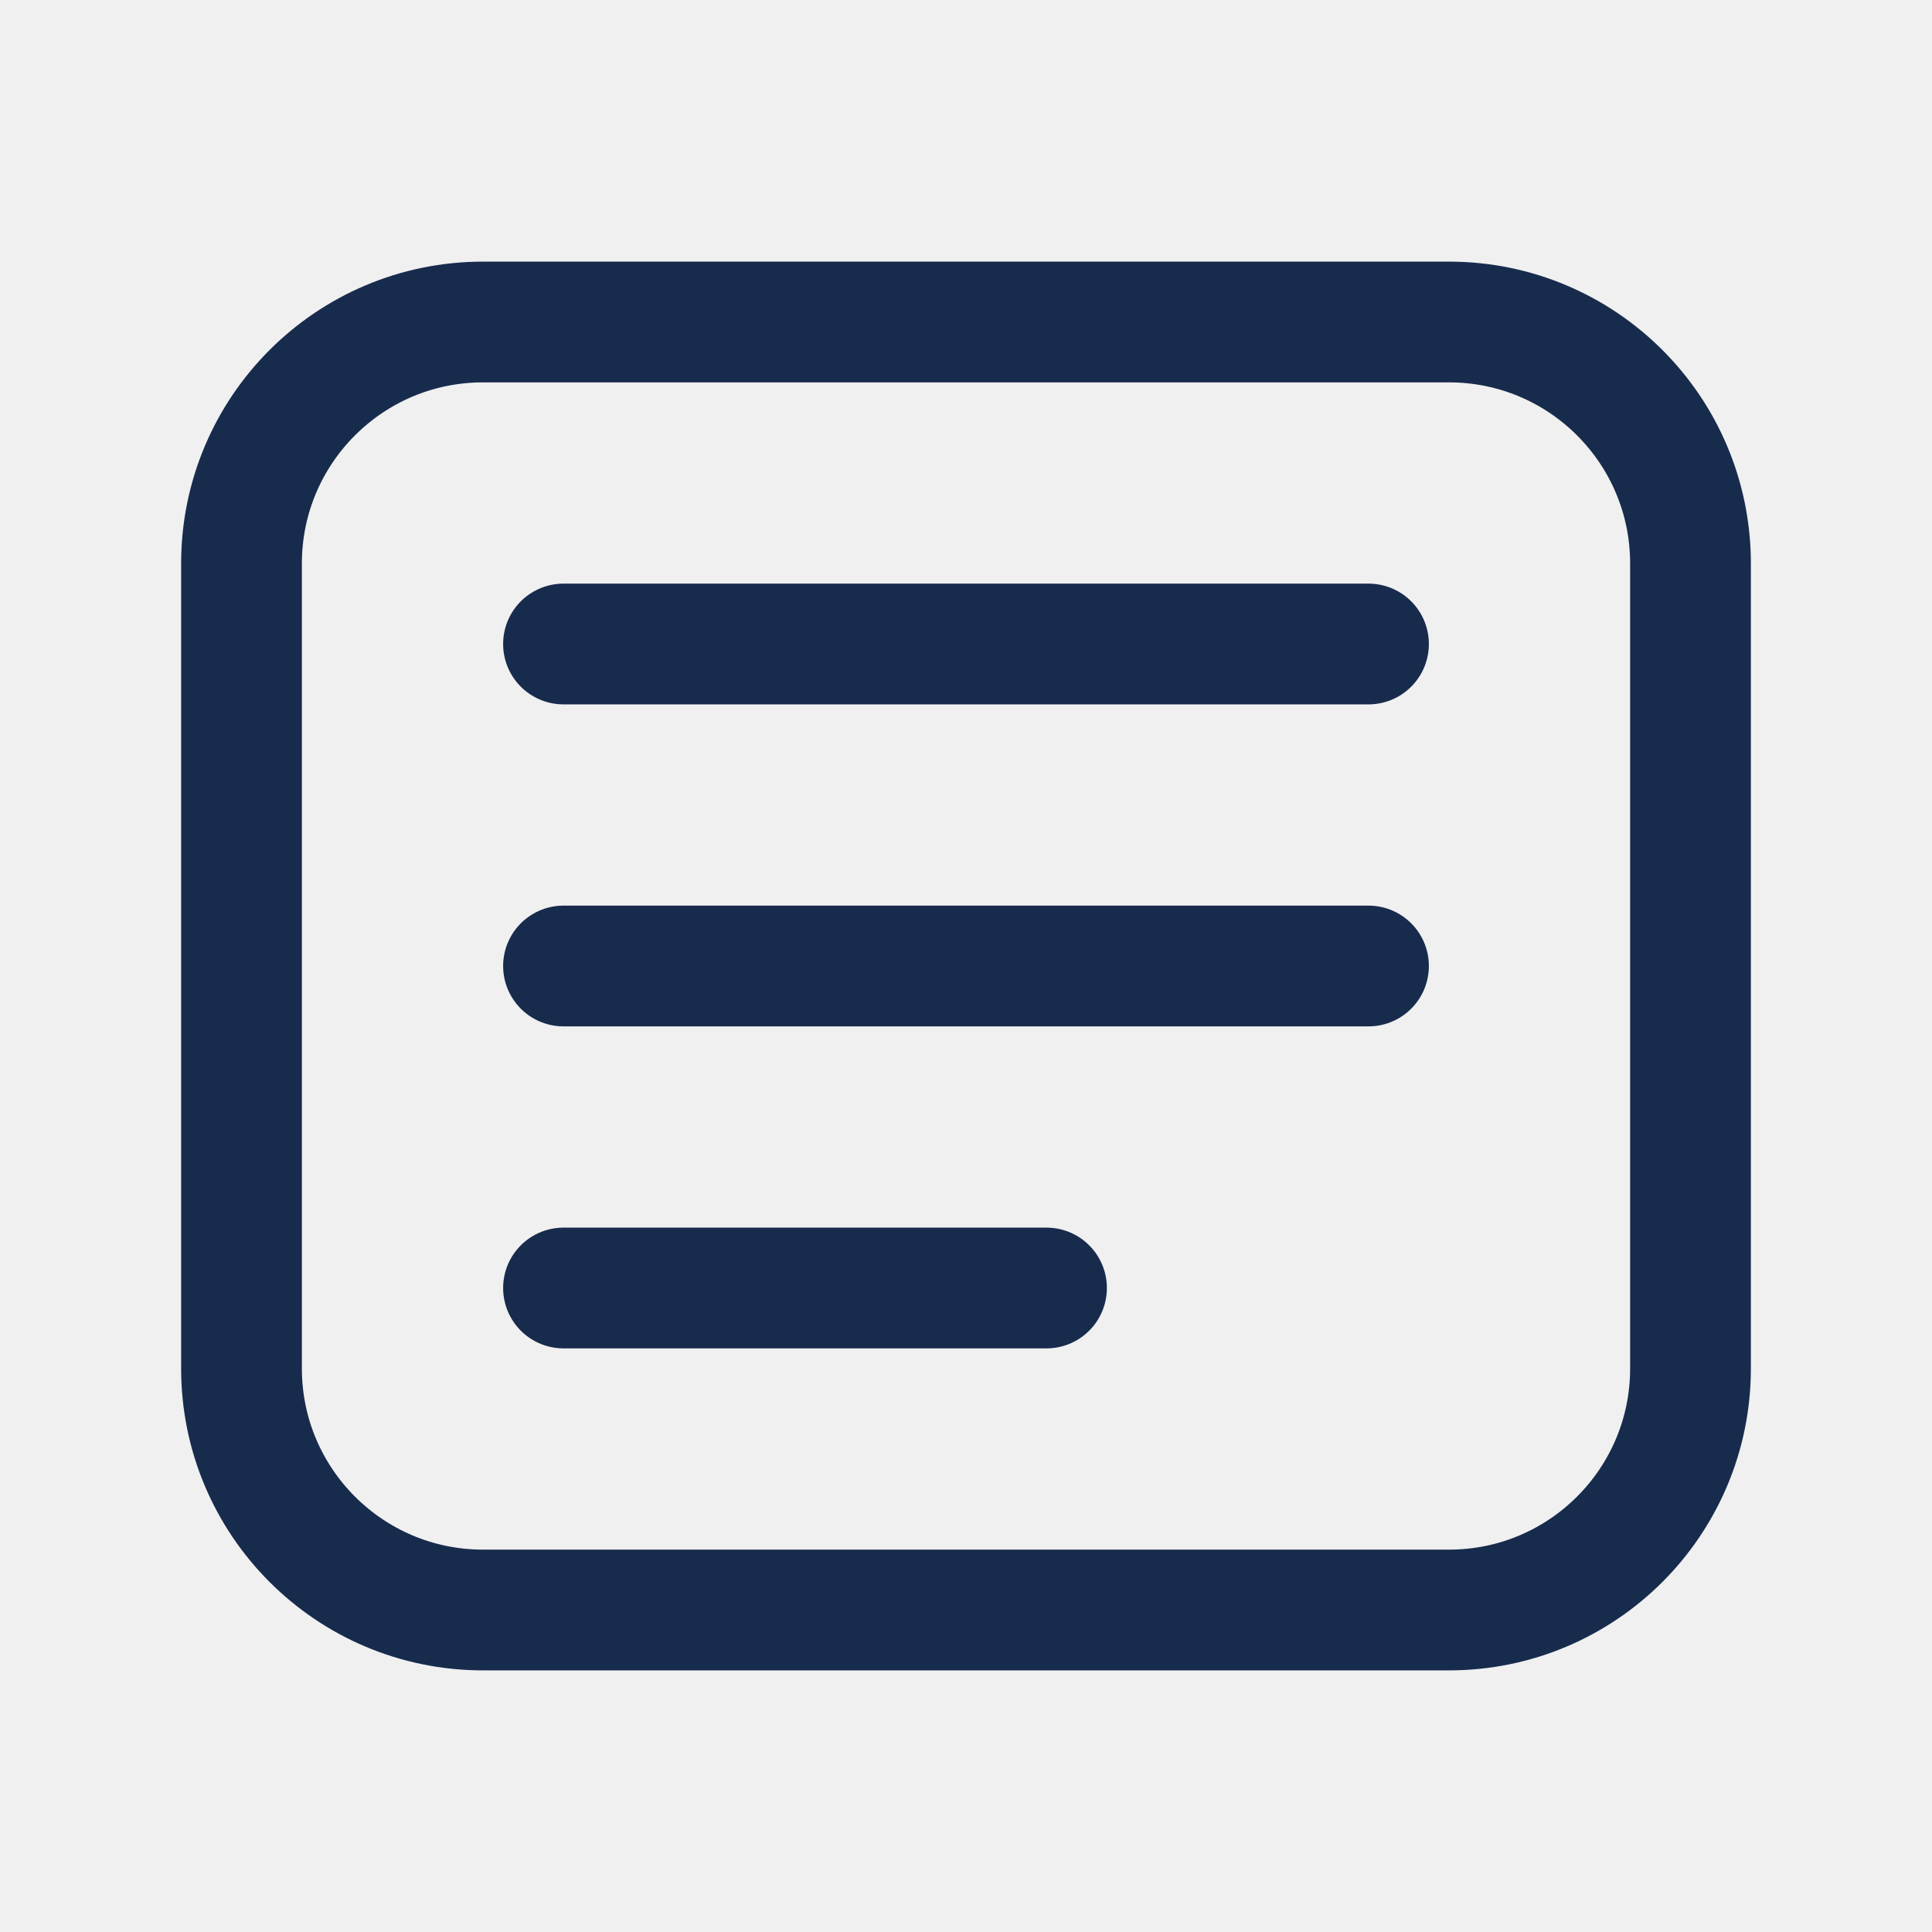
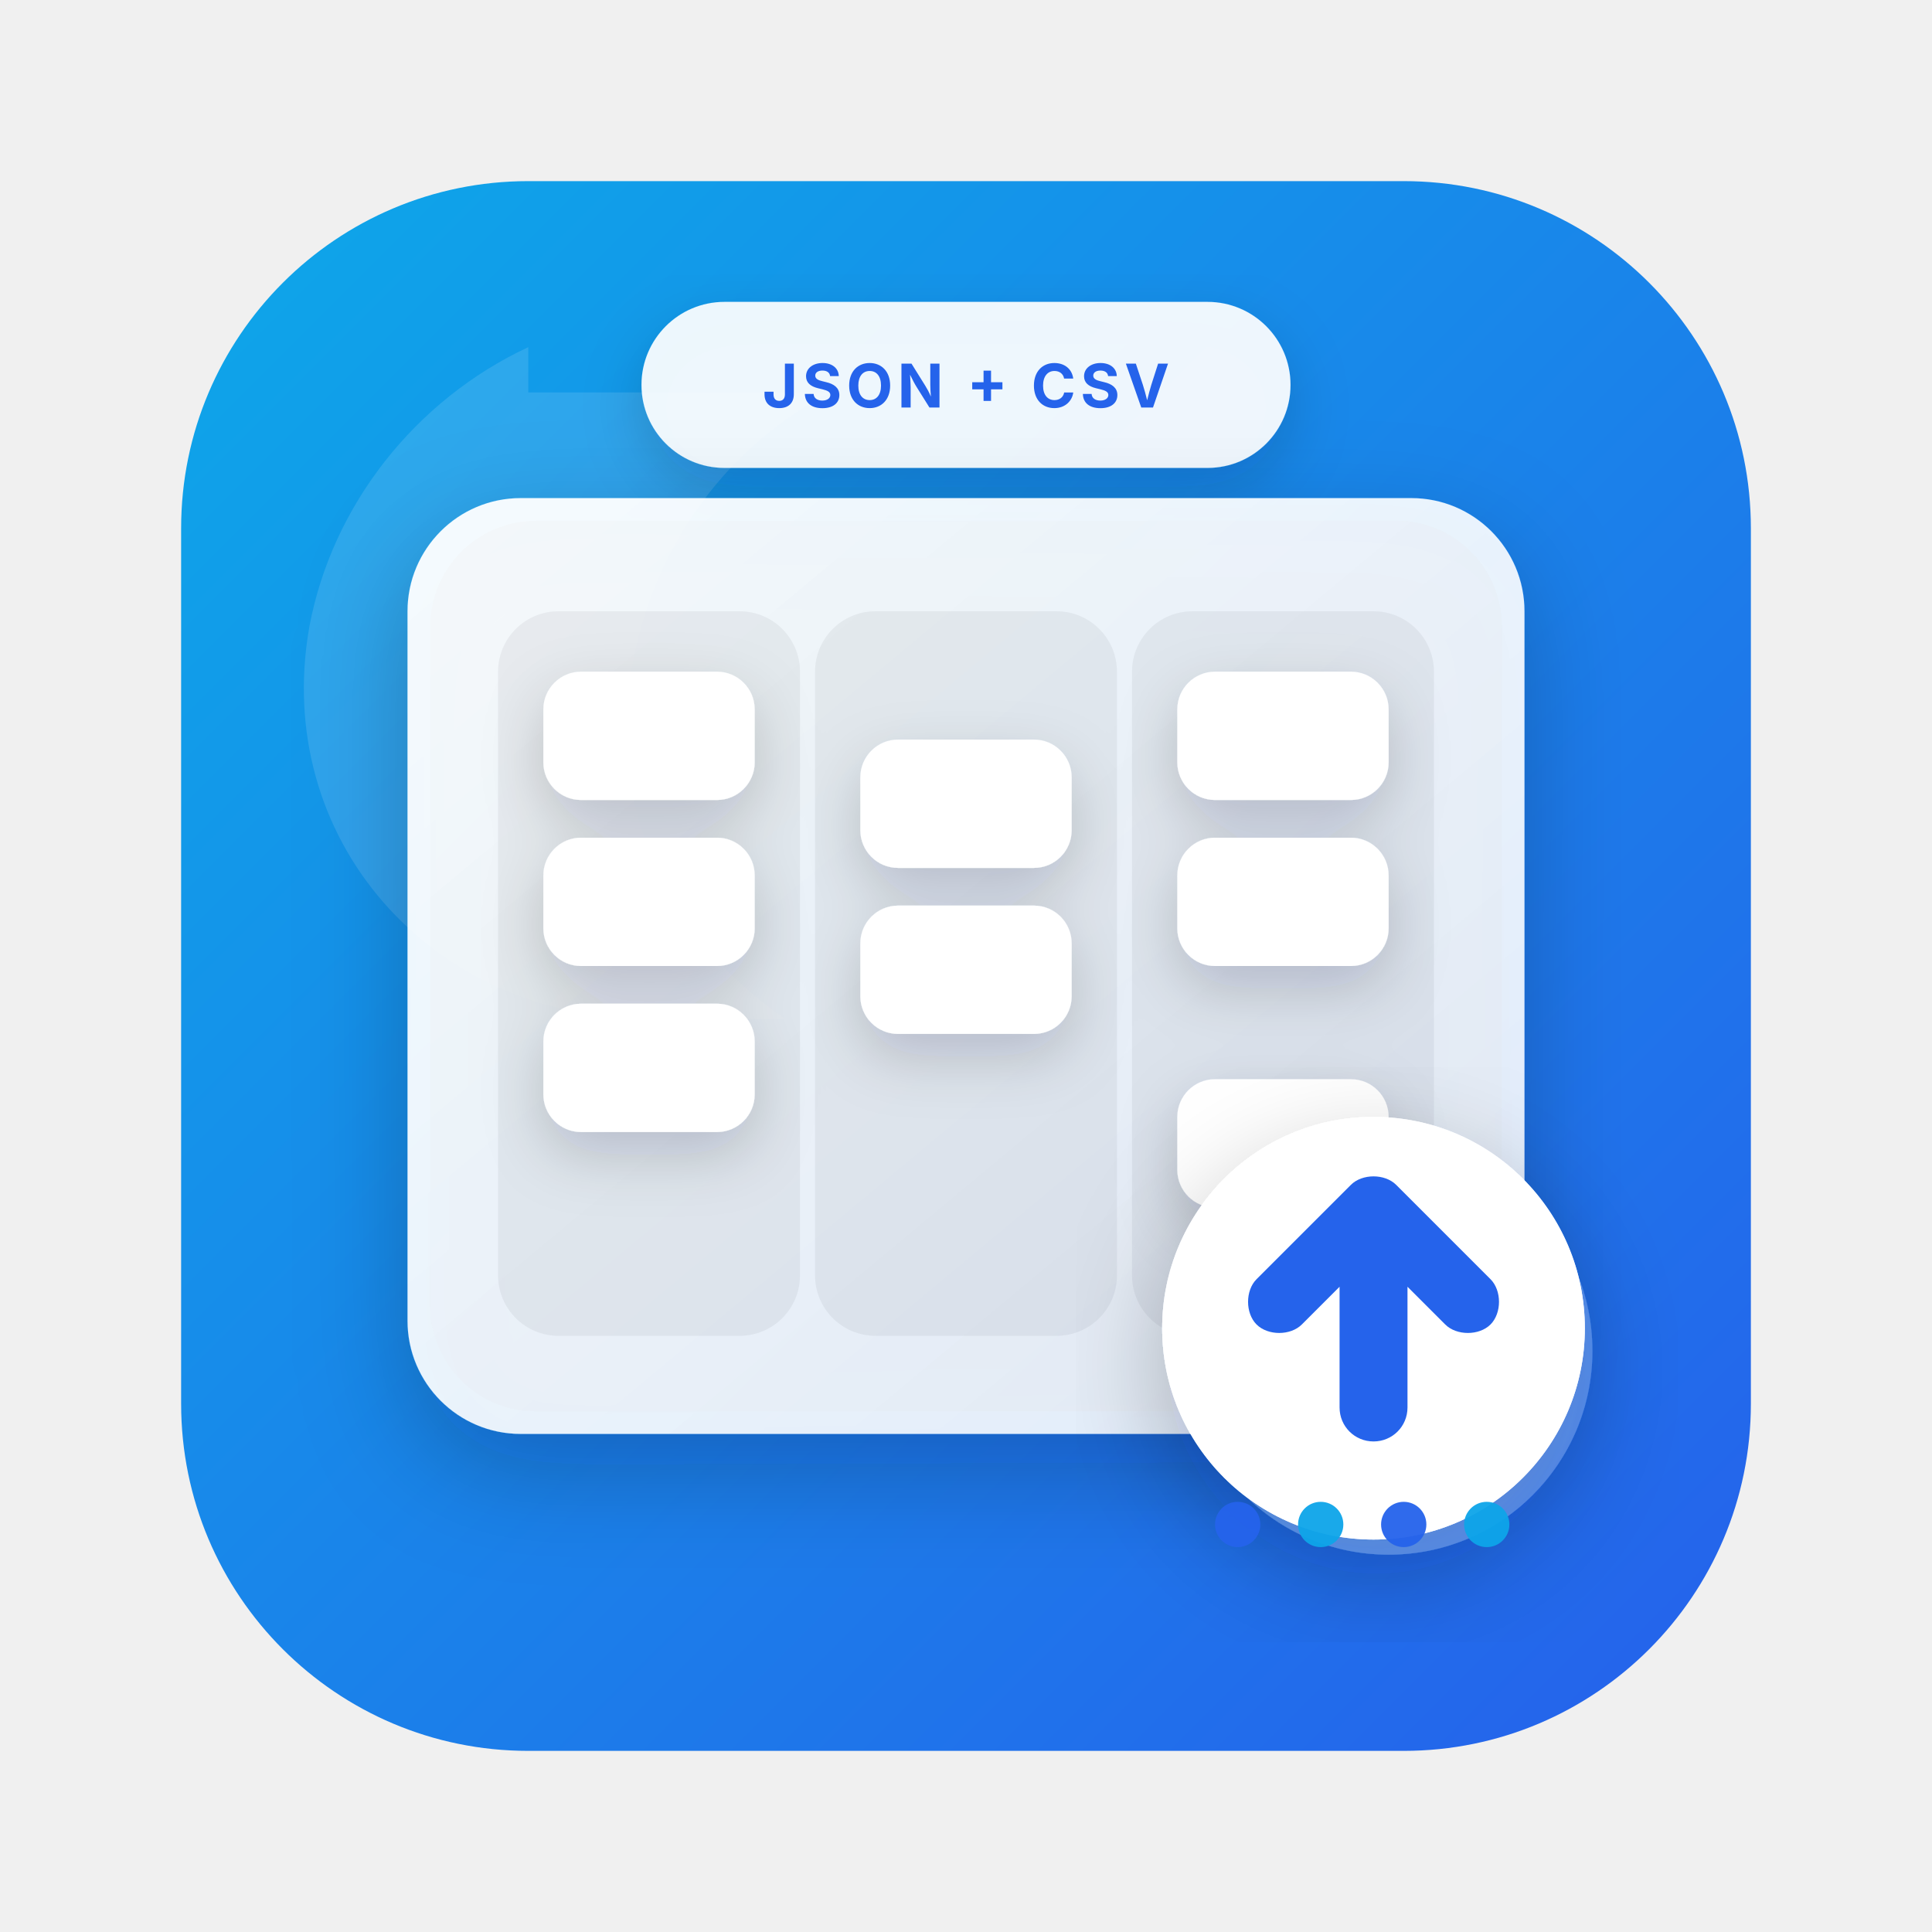
- <svg xmlns="http://www.w3.org/2000/svg" viewBox="0 0 24 24" fill="none">
-   <rect x="3" y="4" width="18" height="16" rx="3" stroke="#172B4D" stroke-width="1.5" />
-   <path d="M7 8h10M7 12h10M7 16h6" stroke="#172B4D" stroke-width="1.5" stroke-linecap="round" />
+ <svg xmlns="http://www.w3.org/2000/svg" width="512" height="512" viewBox="0 0 512 512" role="img" aria-label="Import JSON and CSV to board logo">
+   <defs>
+     <linearGradient id="bg" x1="64" y1="64" x2="448" y2="448" gradientUnits="userSpaceOnUse">
+       <stop offset="0" stop-color="#0ea5e9" />
+       <stop offset="1" stop-color="#2563eb" />
+     </linearGradient>
+     <linearGradient id="card" x1="0" y1="0" x2="1" y2="1">
+       <stop offset="0" stop-color="#ffffff" stop-opacity="0.95" />
+       <stop offset="1" stop-color="#ffffff" stop-opacity="0.85" />
+     </linearGradient>
+     <filter id="shadow" x="-20%" y="-20%" width="140%" height="140%">
+       <feDropShadow dx="0" dy="10" stdDeviation="14" flood-color="#0b1220" flood-opacity="0.25" />
+     </filter>
+     <filter id="soft" x="-30%" y="-30%" width="160%" height="160%">
+       <feDropShadow dx="0" dy="6" stdDeviation="8" flood-color="#0b1220" flood-opacity="0.18" />
+     </filter>
+   </defs>
+   <rect x="48" y="48" width="416" height="416" rx="92" fill="url(#bg)" />
+   <path d="M140 92c-30 14-52 42-58 74-10 56 32 104 90 104h36c-32-22-48-58-40-96 6-30 25-56 52-70H140z" fill="#ffffff" opacity="0.12" />
+   <g filter="url(#soft)">
+     <rect x="170" y="80" width="172" height="44" rx="22" fill="#ffffff" opacity="0.92" />
+   </g>
+   <text x="256" y="108" text-anchor="middle" font-family="-apple-system, BlinkMacSystemFont, Segoe UI, Inter, Roboto, Helvetica, Arial, sans-serif" font-size="16" font-weight="700" letter-spacing="1.2" fill="#2563eb">JSON + CSV</text>
+   <g filter="url(#shadow)">
+     <rect x="114" y="138" width="284" height="236" rx="28" fill="#0b1220" opacity="0.18" />
+     <rect x="108" y="132" width="296" height="248" rx="30" fill="url(#card)" />
+   </g>
+   <g opacity="0.95">
+     <rect x="132" y="162" width="80" height="192" rx="16" fill="#0b1220" opacity="0.06" />
+     <rect x="216" y="162" width="80" height="192" rx="16" fill="#0b1220" opacity="0.06" />
+     <rect x="300" y="162" width="80" height="192" rx="16" fill="#0b1220" opacity="0.06" />
+   </g>
+   <g filter="url(#soft)">
+     <rect x="144" y="178" width="56" height="34" rx="10" fill="#ffffff" />
+     <rect x="144" y="222" width="56" height="34" rx="10" fill="#ffffff" />
+     <rect x="144" y="266" width="56" height="34" rx="10" fill="#ffffff" />
+     <rect x="228" y="196" width="56" height="34" rx="10" fill="#ffffff" />
+     <rect x="228" y="240" width="56" height="34" rx="10" fill="#ffffff" />
+     <rect x="312" y="178" width="56" height="34" rx="10" fill="#ffffff" />
+     <rect x="312" y="222" width="56" height="34" rx="10" fill="#ffffff" />
+     <rect x="312" y="286" width="56" height="34" rx="10" fill="#ffffff" />
+   </g>
+   <g filter="url(#shadow)">
+     <circle cx="368" cy="358" r="54" fill="#ffffff" opacity="0.18" />
+     <circle cx="364" cy="352" r="56" fill="#ffffff" />
+     <circle cx="364" cy="352" r="56" fill="#ffffff" opacity="0.92" />
+   </g>
+   <path d="M364 382c-5 0-9-4-9-9v-32l-10 10c-3 3-9 3-12 0-3-3-3-9 0-12l25-25c3-3 9-3 12 0l25 25c3 3 3 9 0 12-3 3-9 3-12 0l-10-10v32c0 5-4 9-9 9z" fill="#2563eb" />
+   <g opacity="0.95">
+     <circle cx="328" cy="404" r="6" fill="#2563eb" />
+     <circle cx="350" cy="404" r="6" fill="#0ea5e9" />
+     <circle cx="372" cy="404" r="6" fill="#2563eb" />
+     <circle cx="394" cy="404" r="6" fill="#0ea5e9" />
+   </g>
</svg>
